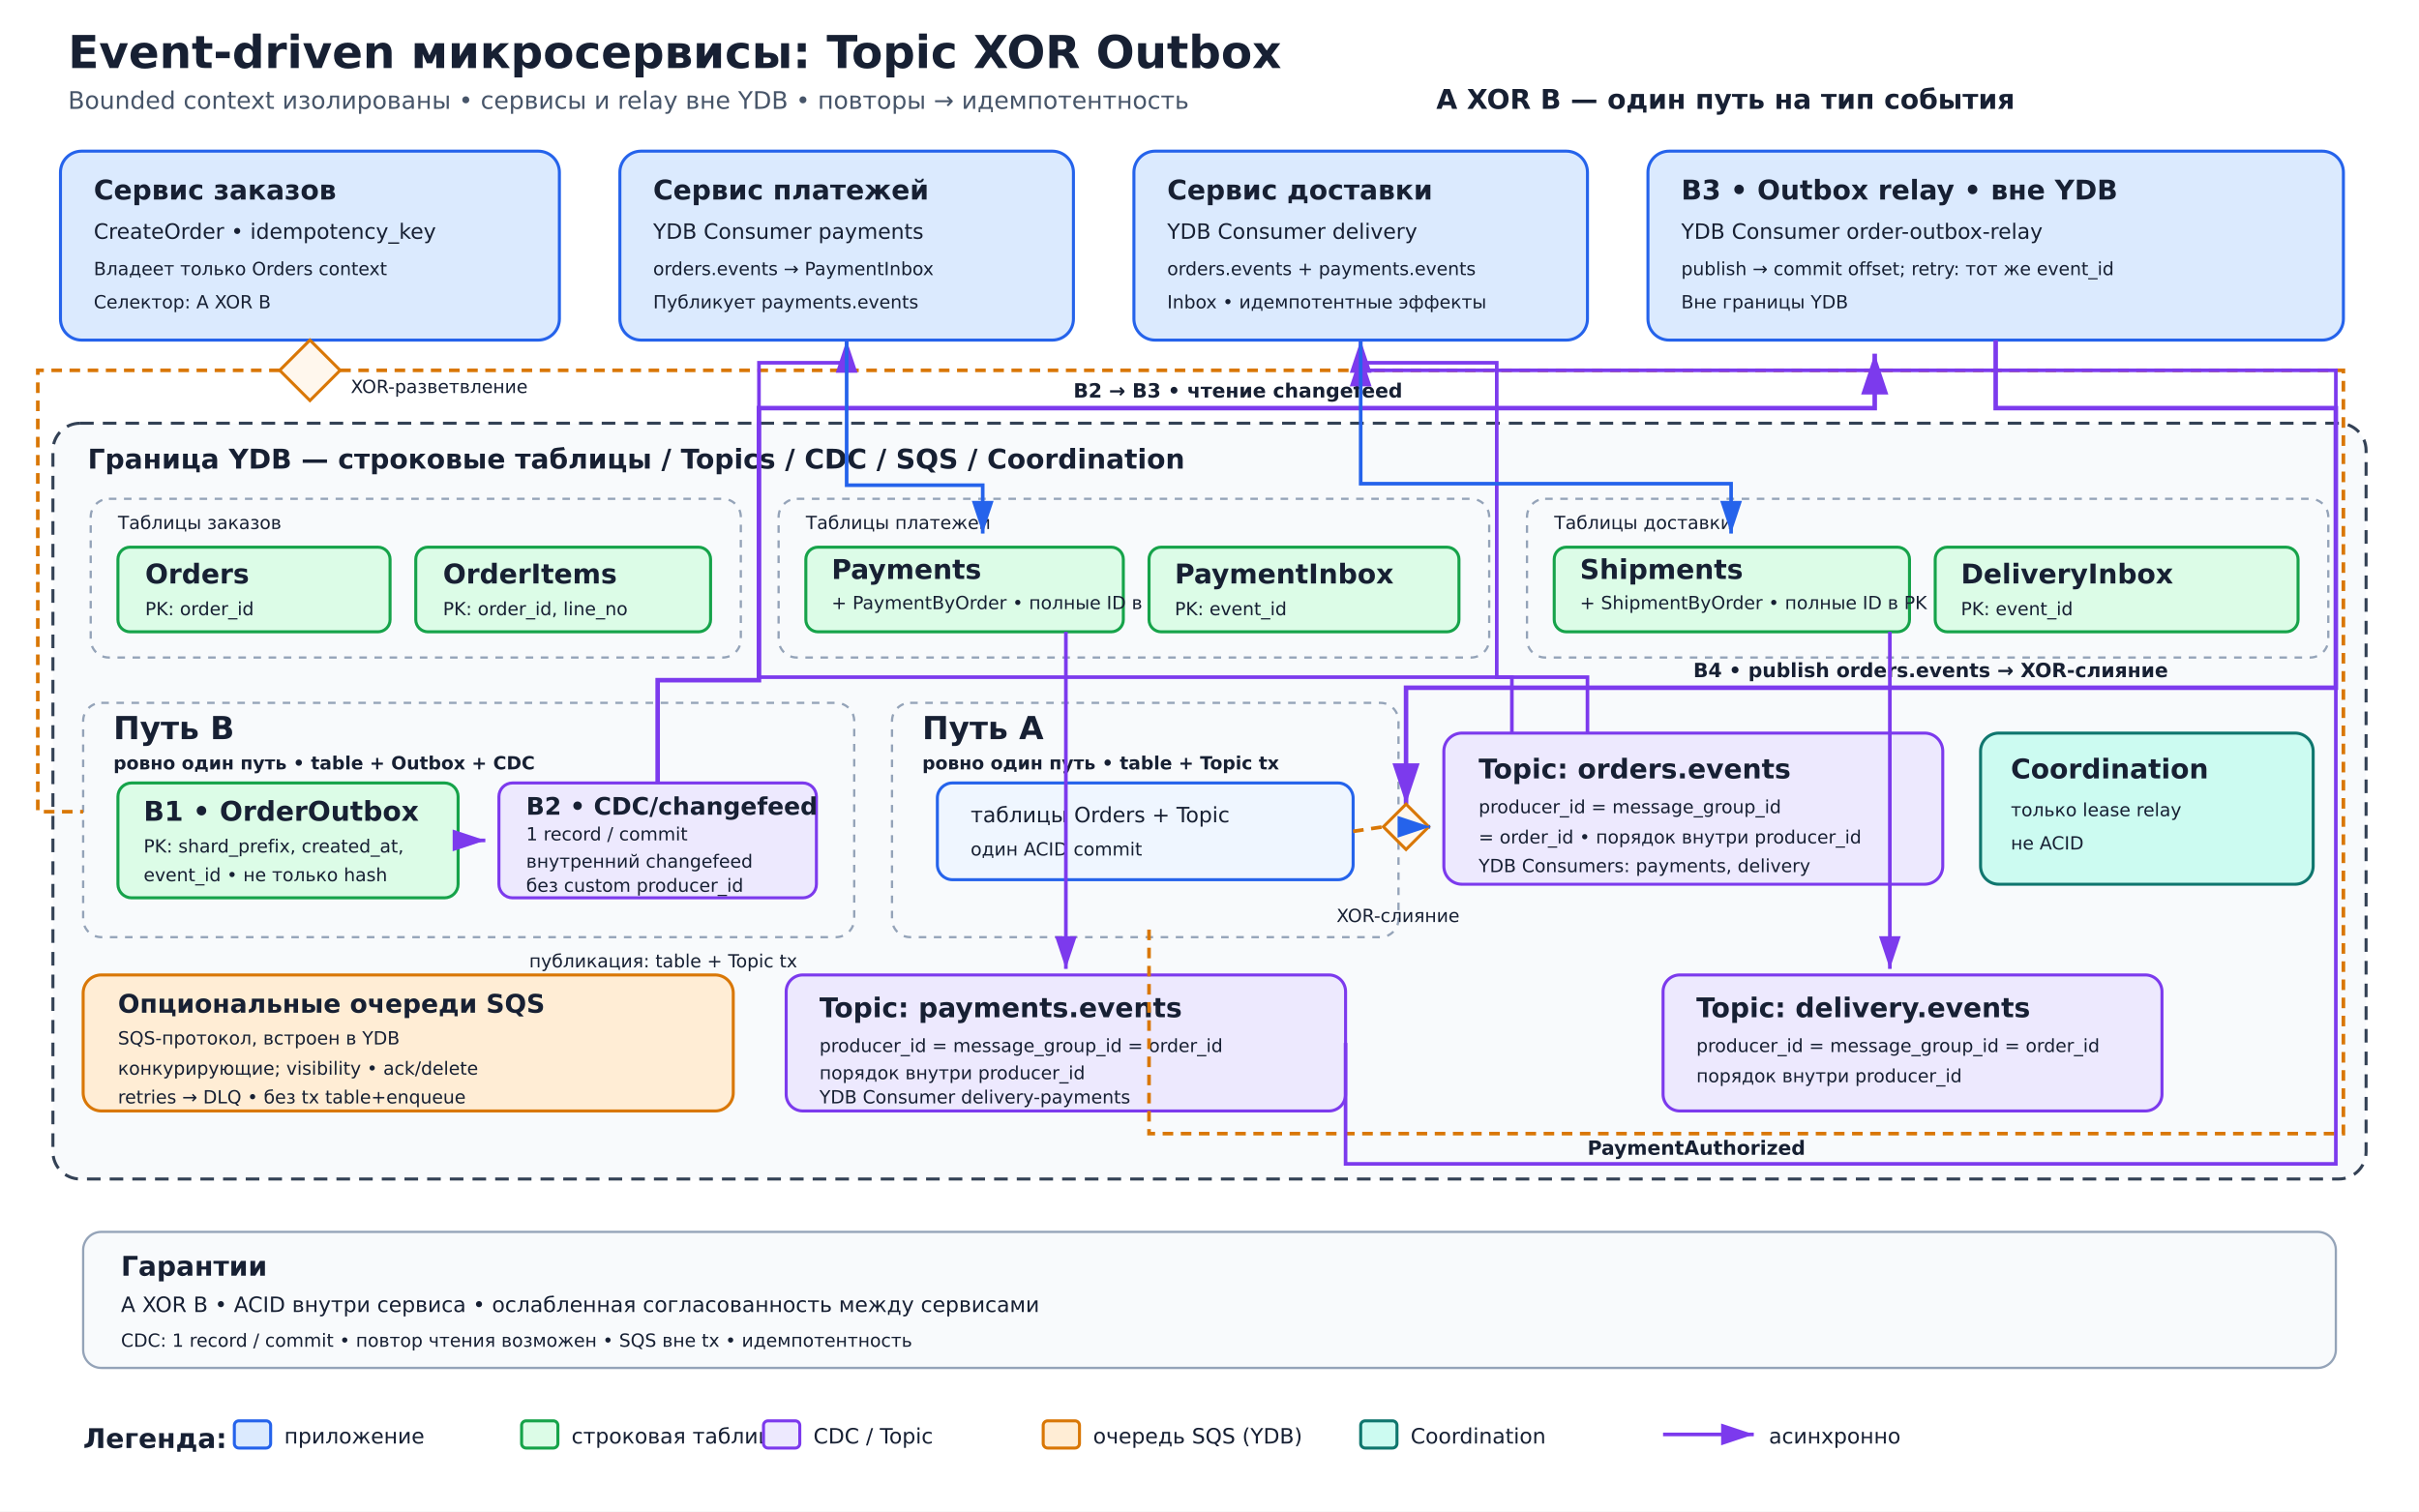
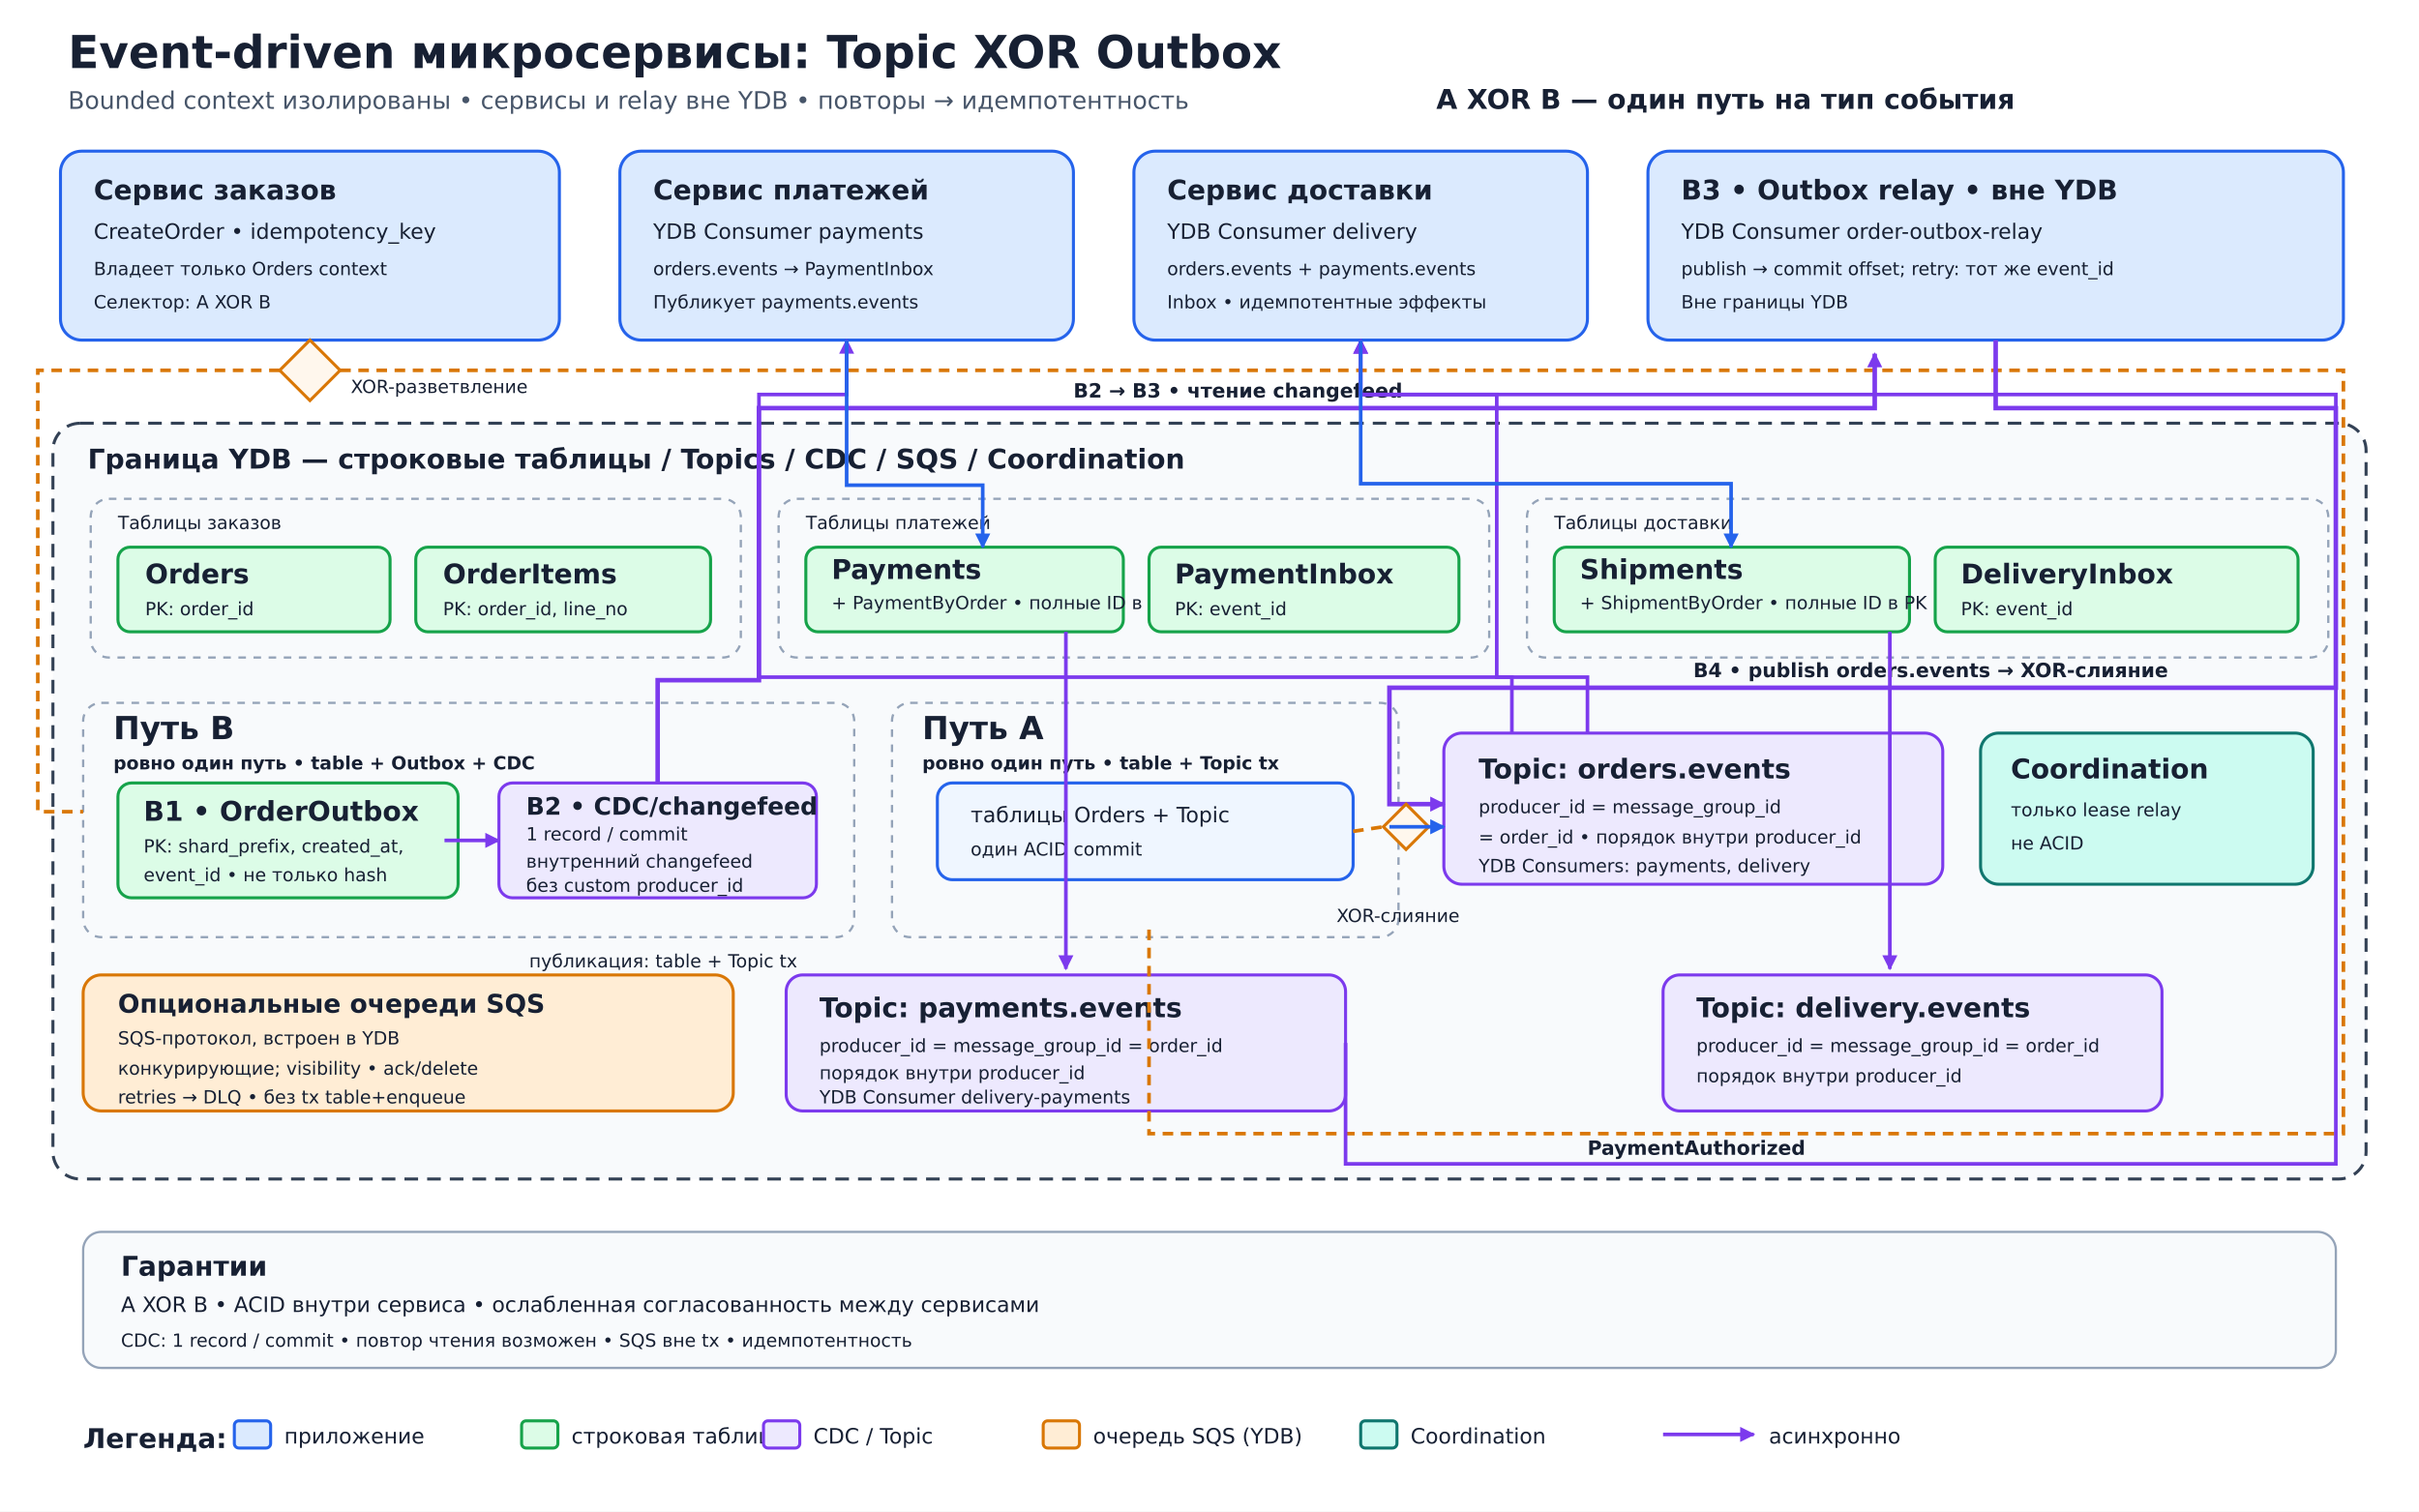
<svg xmlns="http://www.w3.org/2000/svg" version="1.1" viewBox="0 0 1600 1000" role="img" aria-labelledby="title desc">
  <defs>
-     <marker id="arrow-blue" markerWidth="10" markerHeight="10" refX="9" refY="3" orient="auto" markerUnits="strokeWidth">
-       <path d="M0,0 L0,6 L9,3 z" fill="#2563eb" />
+     <marker id="arrow-blue" viewBox="0 0 10 10" refX="9" refY="5" markerWidth="10" markerHeight="10" orient="auto" markerUnits="userSpaceOnUse">
+       <path d="M0 0 L10 5 L0 10 z" fill="#2563eb" />
    </marker>
-     <marker id="arrow-purple" markerWidth="10" markerHeight="10" refX="9" refY="3" orient="auto" markerUnits="strokeWidth">
-       <path d="M0,0 L0,6 L9,3 z" fill="#7c3aed" />
+     <marker id="arrow-purple" viewBox="0 0 10 10" refX="9" refY="5" markerWidth="10" markerHeight="10" orient="auto" markerUnits="userSpaceOnUse">
+       <path d="M0 0 L10 5 L0 10 z" fill="#7c3aed" />
    </marker>
-     <marker id="arrow-orange" markerWidth="10" markerHeight="10" refX="9" refY="3" orient="auto" markerUnits="strokeWidth">
-       <path d="M0,0 L0,6 L9,3 z" fill="#d97706" />
+     <marker id="arrow-orange" viewBox="0 0 10 10" refX="9" refY="5" markerWidth="10" markerHeight="10" orient="auto" markerUnits="userSpaceOnUse">
+       <path d="M0 0 L10 5 L0 10 z" fill="#d97706" />
    </marker>
    <style>
      text, tspan { fill: #172033; }
      .title { font-size: 30px; font-weight: 700; }
      .subtitle { font-size: 16px; fill: #475569; }
      .box-title { font-size: 18px; font-weight: 700; }
      .body { font-size: 14px; }
      .small { font-size: 12px; }
      .flow { font-size: 13px; font-weight: 600; }
      .app { fill: #dbeafe; stroke: #2563eb; stroke-width: 2; }
      .table { fill: #dcfce7; stroke: #16a34a; stroke-width: 2; }
      .topic { fill: #ede9fe; stroke: #7c3aed; stroke-width: 2; }
      .queue { fill: #ffedd5; stroke: #d97706; stroke-width: 2; }
      .coord { fill: #ccfbf1; stroke: #0f766e; stroke-width: 2; }
      .error { fill: #fee2e2; stroke: #dc2626; stroke-width: 2; }
      .boundary { fill: #f8fafc; stroke: #334155; stroke-width: 2; stroke-dasharray: 9 6; }
      .lane { fill: none; stroke: #94a3b8; stroke-width: 1.5; stroke-dasharray: 5 5; }
      .blue-flow { fill: none; stroke: #2563eb; stroke-width: 2.4; marker-end: url(#arrow-blue); }
      .purple-flow { fill: none; stroke: #7c3aed; stroke-width: 2.4; marker-end: url(#arrow-purple); }
      .orange-flow { fill: none; stroke: #d97706; stroke-width: 2.4; marker-end: url(#arrow-orange); }
    </style>
  </defs>
  <rect x="0" y="0" width="1600" height="1000" fill="#ffffff" />
  <text font-family="DejaVu Sans, Arial, sans-serif" x="45" y="45" class="title">Event-driven микросервисы: Topic XOR Outbox</text>
  <text font-family="DejaVu Sans, Arial, sans-serif" x="45" y="72" class="subtitle">Bounded context изолированы • сервисы и relay вне YDB • повторы → идемпотентность</text>
  <rect x="40" y="100" width="330" height="125" rx="14" class="app" />
  <text font-family="DejaVu Sans, Arial, sans-serif" x="62" y="132" class="box-title">Сервис заказов</text>
  <text font-family="DejaVu Sans, Arial, sans-serif" x="62" y="158" class="body">CreateOrder • idempotency_key</text>
  <text font-family="DejaVu Sans, Arial, sans-serif" x="62" y="182" class="small">Владеет только Orders context</text>
  <text font-family="DejaVu Sans, Arial, sans-serif" x="62" y="204" class="small">Селектор: A XOR B</text>
  <rect x="410" y="100" width="300" height="125" rx="14" class="app" />
  <text font-family="DejaVu Sans, Arial, sans-serif" x="432" y="132" class="box-title">Сервис платежей</text>
  <text font-family="DejaVu Sans, Arial, sans-serif" x="432" y="158" class="body">YDB Consumer payments</text>
  <text font-family="DejaVu Sans, Arial, sans-serif" x="432" y="182" class="small">orders.events → PaymentInbox</text>
  <text font-family="DejaVu Sans, Arial, sans-serif" x="432" y="204" class="small">Публикует payments.events</text>
  <rect x="750" y="100" width="300" height="125" rx="14" class="app" />
  <text font-family="DejaVu Sans, Arial, sans-serif" x="772" y="132" class="box-title">Сервис доставки</text>
  <text font-family="DejaVu Sans, Arial, sans-serif" x="772" y="158" class="body">YDB Consumer delivery</text>
  <text font-family="DejaVu Sans, Arial, sans-serif" x="772" y="182" class="small">orders.events + payments.events</text>
  <text font-family="DejaVu Sans, Arial, sans-serif" x="772" y="204" class="small">Inbox • идемпотентные эффекты</text>
  <rect x="1090" y="100" width="460" height="125" rx="14" class="app" />
  <text font-family="DejaVu Sans, Arial, sans-serif" x="1112" y="132" class="box-title">B3 • Outbox relay • вне YDB</text>
  <text font-family="DejaVu Sans, Arial, sans-serif" x="1112" y="158" class="body">YDB Consumer order-outbox-relay</text>
  <text font-family="DejaVu Sans, Arial, sans-serif" x="1112" y="182" class="small">publish → commit offset; retry: тот же event_id</text>
  <text font-family="DejaVu Sans, Arial, sans-serif" x="1112" y="204" class="small">Вне границы YDB</text>
  <polygon points="185,245 205,225 225,245 205,265" fill="#fff7ed" stroke="#d97706" stroke-width="2" />
  <text font-family="DejaVu Sans, Arial, sans-serif" x="232" y="260" class="small">XOR-разветвление</text>
  <text font-family="DejaVu Sans, Arial, sans-serif" x="950" y="72" font-size="18" font-weight="700">A XOR B — один путь на тип события</text>
  <rect x="35" y="280" width="1530" height="500" rx="18" class="boundary" />
  <text font-family="DejaVu Sans, Arial, sans-serif" x="58" y="310" class="box-title">Граница YDB — строковые таблицы / Topics / CDC / SQS / Coordination</text>
  <rect x="60" y="330" width="430" height="105" rx="12" class="lane" />
  <text font-family="DejaVu Sans, Arial, sans-serif" x="78" y="350" class="small">Таблицы заказов</text>
  <rect x="78" y="362" width="180" height="56" rx="8" class="table" />
  <text font-family="DejaVu Sans, Arial, sans-serif" x="96" y="386" class="box-title">Orders</text>
  <text font-family="DejaVu Sans, Arial, sans-serif" x="96" y="407" class="small">PK: order_id</text>
  <rect x="275" y="362" width="195" height="56" rx="8" class="table" />
  <text font-family="DejaVu Sans, Arial, sans-serif" x="293" y="386" class="box-title">OrderItems</text>
  <text font-family="DejaVu Sans, Arial, sans-serif" x="293" y="407" class="small">PK: order_id, line_no</text>
  <rect x="515" y="330" width="470" height="105" rx="12" class="lane" />
  <text font-family="DejaVu Sans, Arial, sans-serif" x="533" y="350" class="small">Таблицы платежей</text>
  <rect x="533" y="362" width="210" height="56" rx="8" class="table" />
  <text font-family="DejaVu Sans, Arial, sans-serif" x="550" y="383" class="box-title">Payments</text>
  <text font-family="DejaVu Sans, Arial, sans-serif" x="550" y="403" class="small">+ PaymentByOrder • полные ID в PK</text>
  <rect x="760" y="362" width="205" height="56" rx="8" class="table" />
  <text font-family="DejaVu Sans, Arial, sans-serif" x="777" y="386" class="box-title">PaymentInbox</text>
  <text font-family="DejaVu Sans, Arial, sans-serif" x="777" y="407" class="small">PK: event_id</text>
  <rect x="1010" y="330" width="530" height="105" rx="12" class="lane" />
  <text font-family="DejaVu Sans, Arial, sans-serif" x="1028" y="350" class="small">Таблицы доставки</text>
  <rect x="1028" y="362" width="235" height="56" rx="8" class="table" />
  <text font-family="DejaVu Sans, Arial, sans-serif" x="1045" y="383" class="box-title">Shipments</text>
  <text font-family="DejaVu Sans, Arial, sans-serif" x="1045" y="403" class="small">+ ShipmentByOrder • полные ID в PK</text>
  <rect x="1280" y="362" width="240" height="56" rx="8" class="table" />
  <text font-family="DejaVu Sans, Arial, sans-serif" x="1297" y="386" class="box-title">DeliveryInbox</text>
  <text font-family="DejaVu Sans, Arial, sans-serif" x="1297" y="407" class="small">PK: event_id</text>
  <rect x="55" y="465" width="510" height="155" rx="12" class="lane" />
  <text font-family="DejaVu Sans, Arial, sans-serif" x="75" y="489" font-size="21" font-weight="700">Путь B<tspan font-family="DejaVu Sans, Arial, sans-serif" x="75" dy="20" class="small">ровно один путь • table + Outbox + CDC</tspan>
  </text>
  <rect x="78" y="518" width="225" height="76" rx="9" class="table" />
  <text font-family="DejaVu Sans, Arial, sans-serif" x="95" y="543" class="box-title">B1 • OrderOutbox</text>
  <text font-family="DejaVu Sans, Arial, sans-serif" x="95" y="564" class="small">PK: shard_prefix, created_at,</text>
  <text font-family="DejaVu Sans, Arial, sans-serif" x="95" y="583" class="small">event_id • не только hash</text>
  <rect x="330" y="518" width="210" height="76" rx="9" class="topic" />
  <text font-family="DejaVu Sans, Arial, sans-serif" x="348" y="539" font-size="16" font-weight="700">B2 • CDC/changefeed</text>
  <text font-family="DejaVu Sans, Arial, sans-serif" x="348" y="556" class="small">1 record / commit</text>
  <text font-family="DejaVu Sans, Arial, sans-serif" x="348" y="574" class="small">внутренний changefeed</text>
  <text font-family="DejaVu Sans, Arial, sans-serif" x="348" y="590" class="small">без custom producer_id</text>
  <rect x="590" y="465" width="335" height="155" rx="12" class="lane" />
  <text font-family="DejaVu Sans, Arial, sans-serif" x="610" y="489" font-size="21" font-weight="700">Путь A<tspan font-family="DejaVu Sans, Arial, sans-serif" x="610" dy="20" class="small">ровно один путь • table + Topic tx</tspan>
  </text>
  <rect x="620" y="518" width="275" height="64" rx="10" fill="#eff6ff" stroke="#2563eb" stroke-width="2" />
  <text font-family="DejaVu Sans, Arial, sans-serif" x="642" y="544" class="body">таблицы Orders + Topic</text>
  <text font-family="DejaVu Sans, Arial, sans-serif" x="642" y="566" class="small">один ACID commit</text>
  <rect x="955" y="485" width="330" height="100" rx="12" class="topic" />
  <text font-family="DejaVu Sans, Arial, sans-serif" x="978" y="515" class="box-title">Topic: orders.events</text>
  <text font-family="DejaVu Sans, Arial, sans-serif" x="978" y="538" class="small">producer_id = message_group_id</text>
  <text font-family="DejaVu Sans, Arial, sans-serif" x="978" y="558" class="small">= order_id • порядок внутри producer_id</text>
  <text font-family="DejaVu Sans, Arial, sans-serif" x="978" y="577" class="small">YDB Consumers: payments, delivery</text>
  <rect x="1310" y="485" width="220" height="100" rx="12" class="coord" />
  <text font-family="DejaVu Sans, Arial, sans-serif" x="1330" y="515" class="box-title">Coordination</text>
  <text font-family="DejaVu Sans, Arial, sans-serif" x="1330" y="540" class="small">только lease relay</text>
  <text font-family="DejaVu Sans, Arial, sans-serif" x="1330" y="562" class="small">не ACID</text>
  <rect x="520" y="645" width="370" height="90" rx="11" class="topic" />
  <text font-family="DejaVu Sans, Arial, sans-serif" x="542" y="673" class="box-title">Topic: payments.events</text>
  <text font-family="DejaVu Sans, Arial, sans-serif" x="542" y="696" class="small">producer_id = message_group_id = order_id</text>
  <text font-family="DejaVu Sans, Arial, sans-serif" x="542" y="714" class="small">порядок внутри producer_id</text>
  <text font-family="DejaVu Sans, Arial, sans-serif" x="542" y="730" class="small">YDB Consumer delivery-payments</text>
  <rect x="1100" y="645" width="330" height="90" rx="11" class="topic" />
  <text font-family="DejaVu Sans, Arial, sans-serif" x="1122" y="673" class="box-title">Topic: delivery.events</text>
  <text font-family="DejaVu Sans, Arial, sans-serif" x="1122" y="696" class="small">producer_id = message_group_id = order_id</text>
  <text font-family="DejaVu Sans, Arial, sans-serif" x="1122" y="716" class="small">порядок внутри producer_id</text>
  <path d="M185 245 L25 245 L25 537 L55 537" fill="none" stroke="#d97706" stroke-width="2.4" stroke-dasharray="7 5" />
  <path d="M225 245 L1550 245 L1550 750 L760 750 L760 610" fill="none" stroke="#d97706" stroke-width="2.4" stroke-dasharray="7 5" />
-   <path d="M303 556 L321 556" class="purple-flow" />
+   <path d="M294 556 L330 556" class="purple-flow" />
  <path d="M435 518 L435 450 L502 450 L502 270 L1240 270 L1240 234" fill="none" stroke="#7c3aed" stroke-width="3" marker-end="url(#arrow-purple)" />
  <text font-family="DejaVu Sans, Arial, sans-serif" x="710" y="263" class="flow">B2 → B3 • чтение changefeed</text>
-   <path d="M1320 225 L1320 270 L1545 270 L1545 455 L930 455 L930 532" fill="none" stroke="#7c3aed" stroke-width="3" marker-end="url(#arrow-purple)" />
+   <path d="M1320 225 L1320 270 L1545 270 L1545 455 L919 455 L919 532 L955 532" fill="none" stroke="#7c3aed" stroke-width="3" marker-end="url(#arrow-purple)" />
  <text font-family="DejaVu Sans, Arial, sans-serif" x="1120" y="448" class="flow">B4 • publish orders.events → XOR-слияние</text>
  <path d="M895 550 L915 547" fill="none" stroke="#d97706" stroke-width="2.4" stroke-dasharray="7 5" />
  <polygon points="915,547 930,532 945,547 930,562" fill="#fff7ed" stroke="#d97706" stroke-width="2" />
  <text font-family="DejaVu Sans, Arial, sans-serif" x="884" y="610" class="small">XOR-слияние</text>
-   <path d="M945 547 L946 547" class="blue-flow" />
-   <path d="M1000 485 L1000 448 L502 448 L502 240 L560 240 L560 225" class="purple-flow" />
-   <path d="M1050 485 L1050 448 L990 448 L990 240 L900 240 L900 225" class="purple-flow" />
-   <path d="M560 225 L560 321 L650 321 L650 353" class="blue-flow" />
+   <path d="M919 547 L955 547" class="blue-flow" />
+   <path d="M1000 485 L1000 448 L502 448 L502 261 L560 261 L560 225" class="purple-flow" />
+   <path d="M1050 485 L1050 448 L990 448 L990 261 L900 261 L900 225" class="purple-flow" />
+   <path d="M560 225 L560 321 L650 321 L650 362" class="blue-flow" />
  <path d="M705 418 L705 641" class="purple-flow" />
  <text font-family="DejaVu Sans, Arial, sans-serif" x="350" y="640" class="small">публикация: table + Topic tx</text>
-   <path d="M890 690 L890 770 L1545 770 L1545 245 L900 245 L900 234" class="purple-flow" />
+   <path d="M890 690 L890 770 L1545 770 L1545 261 L900 261 L900 225" class="purple-flow" />
  <text font-family="DejaVu Sans, Arial, sans-serif" x="1050" y="764" class="flow">PaymentAuthorized</text>
-   <path d="M900 225 L900 320 L1145 320 L1145 353" class="blue-flow" />
+   <path d="M900 225 L900 320 L1145 320 L1145 362" class="blue-flow" />
  <path d="M1250 418 L1250 641" class="purple-flow" />
  <rect x="55" y="645" width="430" height="90" rx="12" class="queue" />
  <text font-family="DejaVu Sans, Arial, sans-serif" x="78" y="670" font-size="17" font-weight="700">Опциональные очереди SQS</text>
  <text font-family="DejaVu Sans, Arial, sans-serif" x="78" y="691" class="small">SQS-протокол, встроен в YDB</text>
  <text font-family="DejaVu Sans, Arial, sans-serif" x="78" y="711" class="small">конкурирующие; visibility • ack/delete</text>
  <text font-family="DejaVu Sans, Arial, sans-serif" x="78" y="730" class="small">retries → DLQ • без tx table+enqueue</text>
  <rect x="55" y="815" width="1490" height="90" rx="12" fill="#f8fafc" stroke="#94a3b8" stroke-width="1.5" />
  <text font-family="DejaVu Sans, Arial, sans-serif" x="80" y="844" class="box-title">Гарантии</text>
  <text font-family="DejaVu Sans, Arial, sans-serif" x="80" y="868" class="body">A XOR B • ACID внутри сервиса • ослабленная согласованность между сервисами</text>
  <text font-family="DejaVu Sans, Arial, sans-serif" x="80" y="891" class="small">CDC: 1 record / commit • повтор чтения возможен • SQS вне tx • идемпотентность</text>
  <text font-family="DejaVu Sans, Arial, sans-serif" x="55" y="958" class="box-title">Легенда:</text>
  <rect x="155" y="940" width="24" height="18" rx="3" class="app" />
  <text font-family="DejaVu Sans, Arial, sans-serif" x="188" y="955" class="body">приложение</text>
  <rect x="345" y="940" width="24" height="18" rx="3" class="table" />
  <text font-family="DejaVu Sans, Arial, sans-serif" x="378" y="955" class="body">строковая таблица</text>
  <rect x="505" y="940" width="24" height="18" rx="3" class="topic" />
  <text font-family="DejaVu Sans, Arial, sans-serif" x="538" y="955" class="body">CDC / Topic</text>
  <rect x="690" y="940" width="24" height="18" rx="3" class="queue" />
  <text font-family="DejaVu Sans, Arial, sans-serif" x="723" y="955" class="body">очередь SQS (YDB)</text>
  <rect x="900" y="940" width="24" height="18" rx="3" class="coord" />
  <text font-family="DejaVu Sans, Arial, sans-serif" x="933" y="955" class="body">Coordination</text>
  <line x1="1100" y1="949" x2="1160" y2="949" class="purple-flow" />
  <text font-family="DejaVu Sans, Arial, sans-serif" x="1170" y="955" class="body">асинхронно</text>
</svg>
